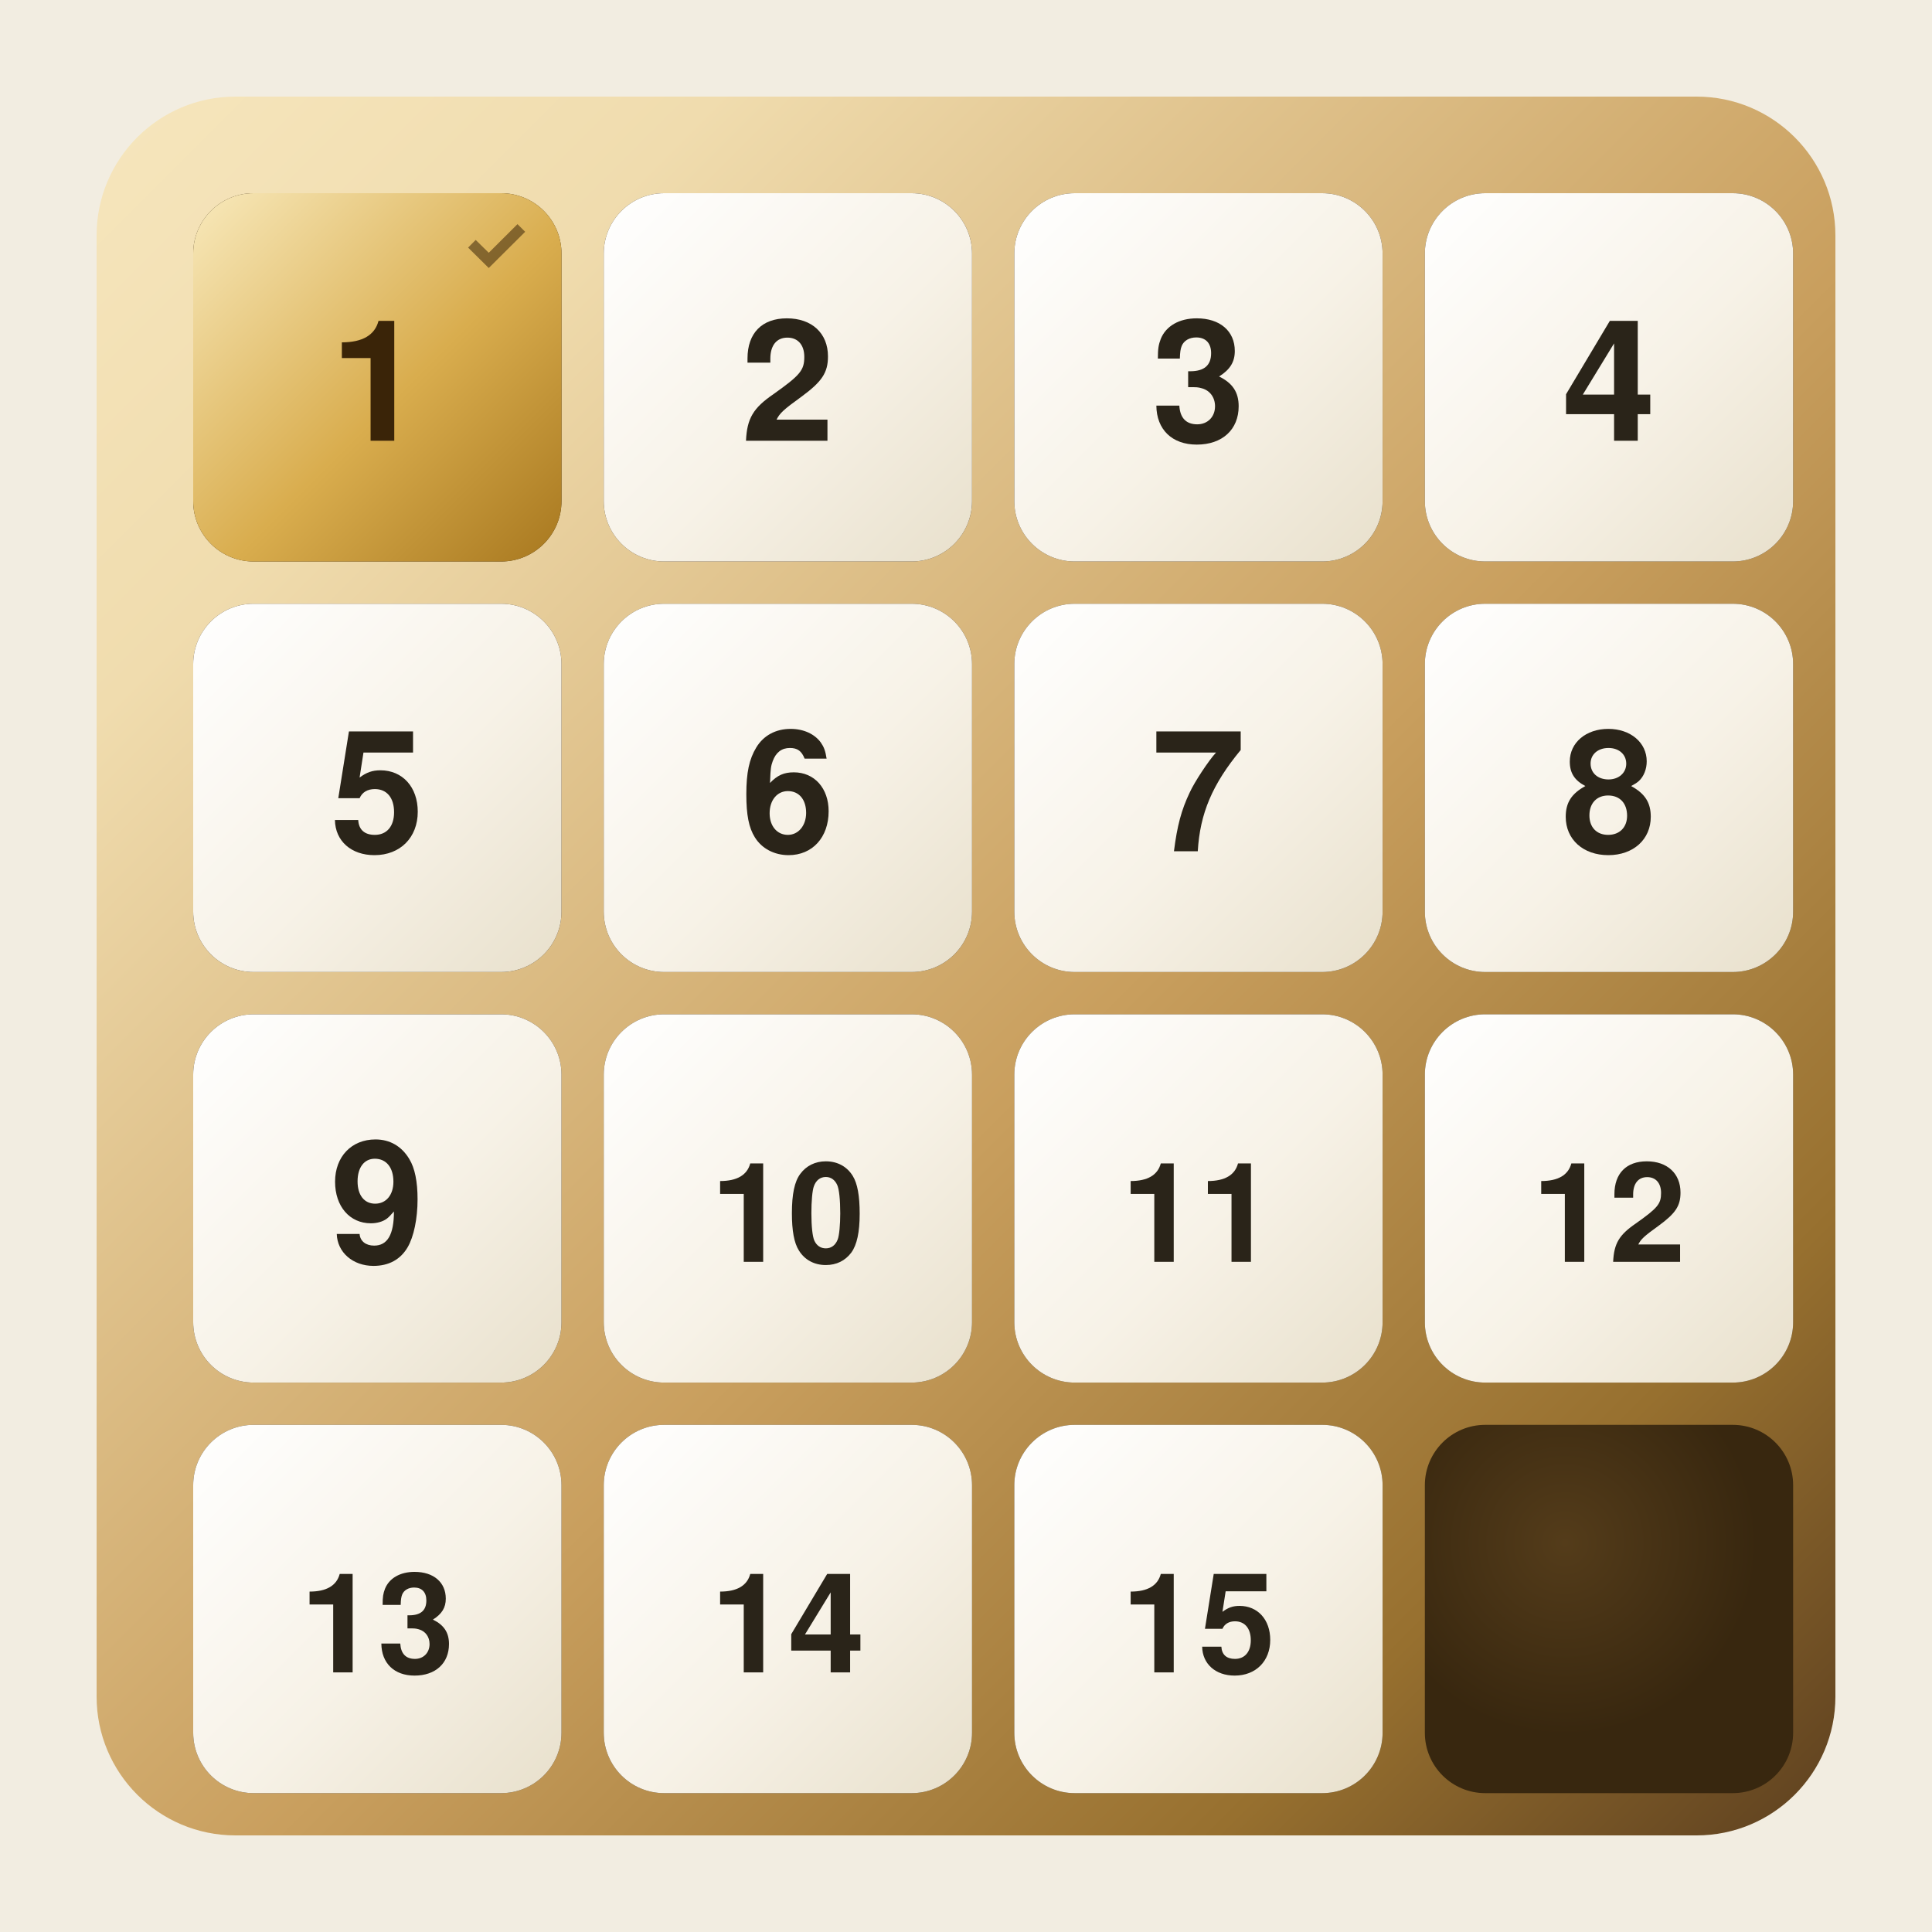
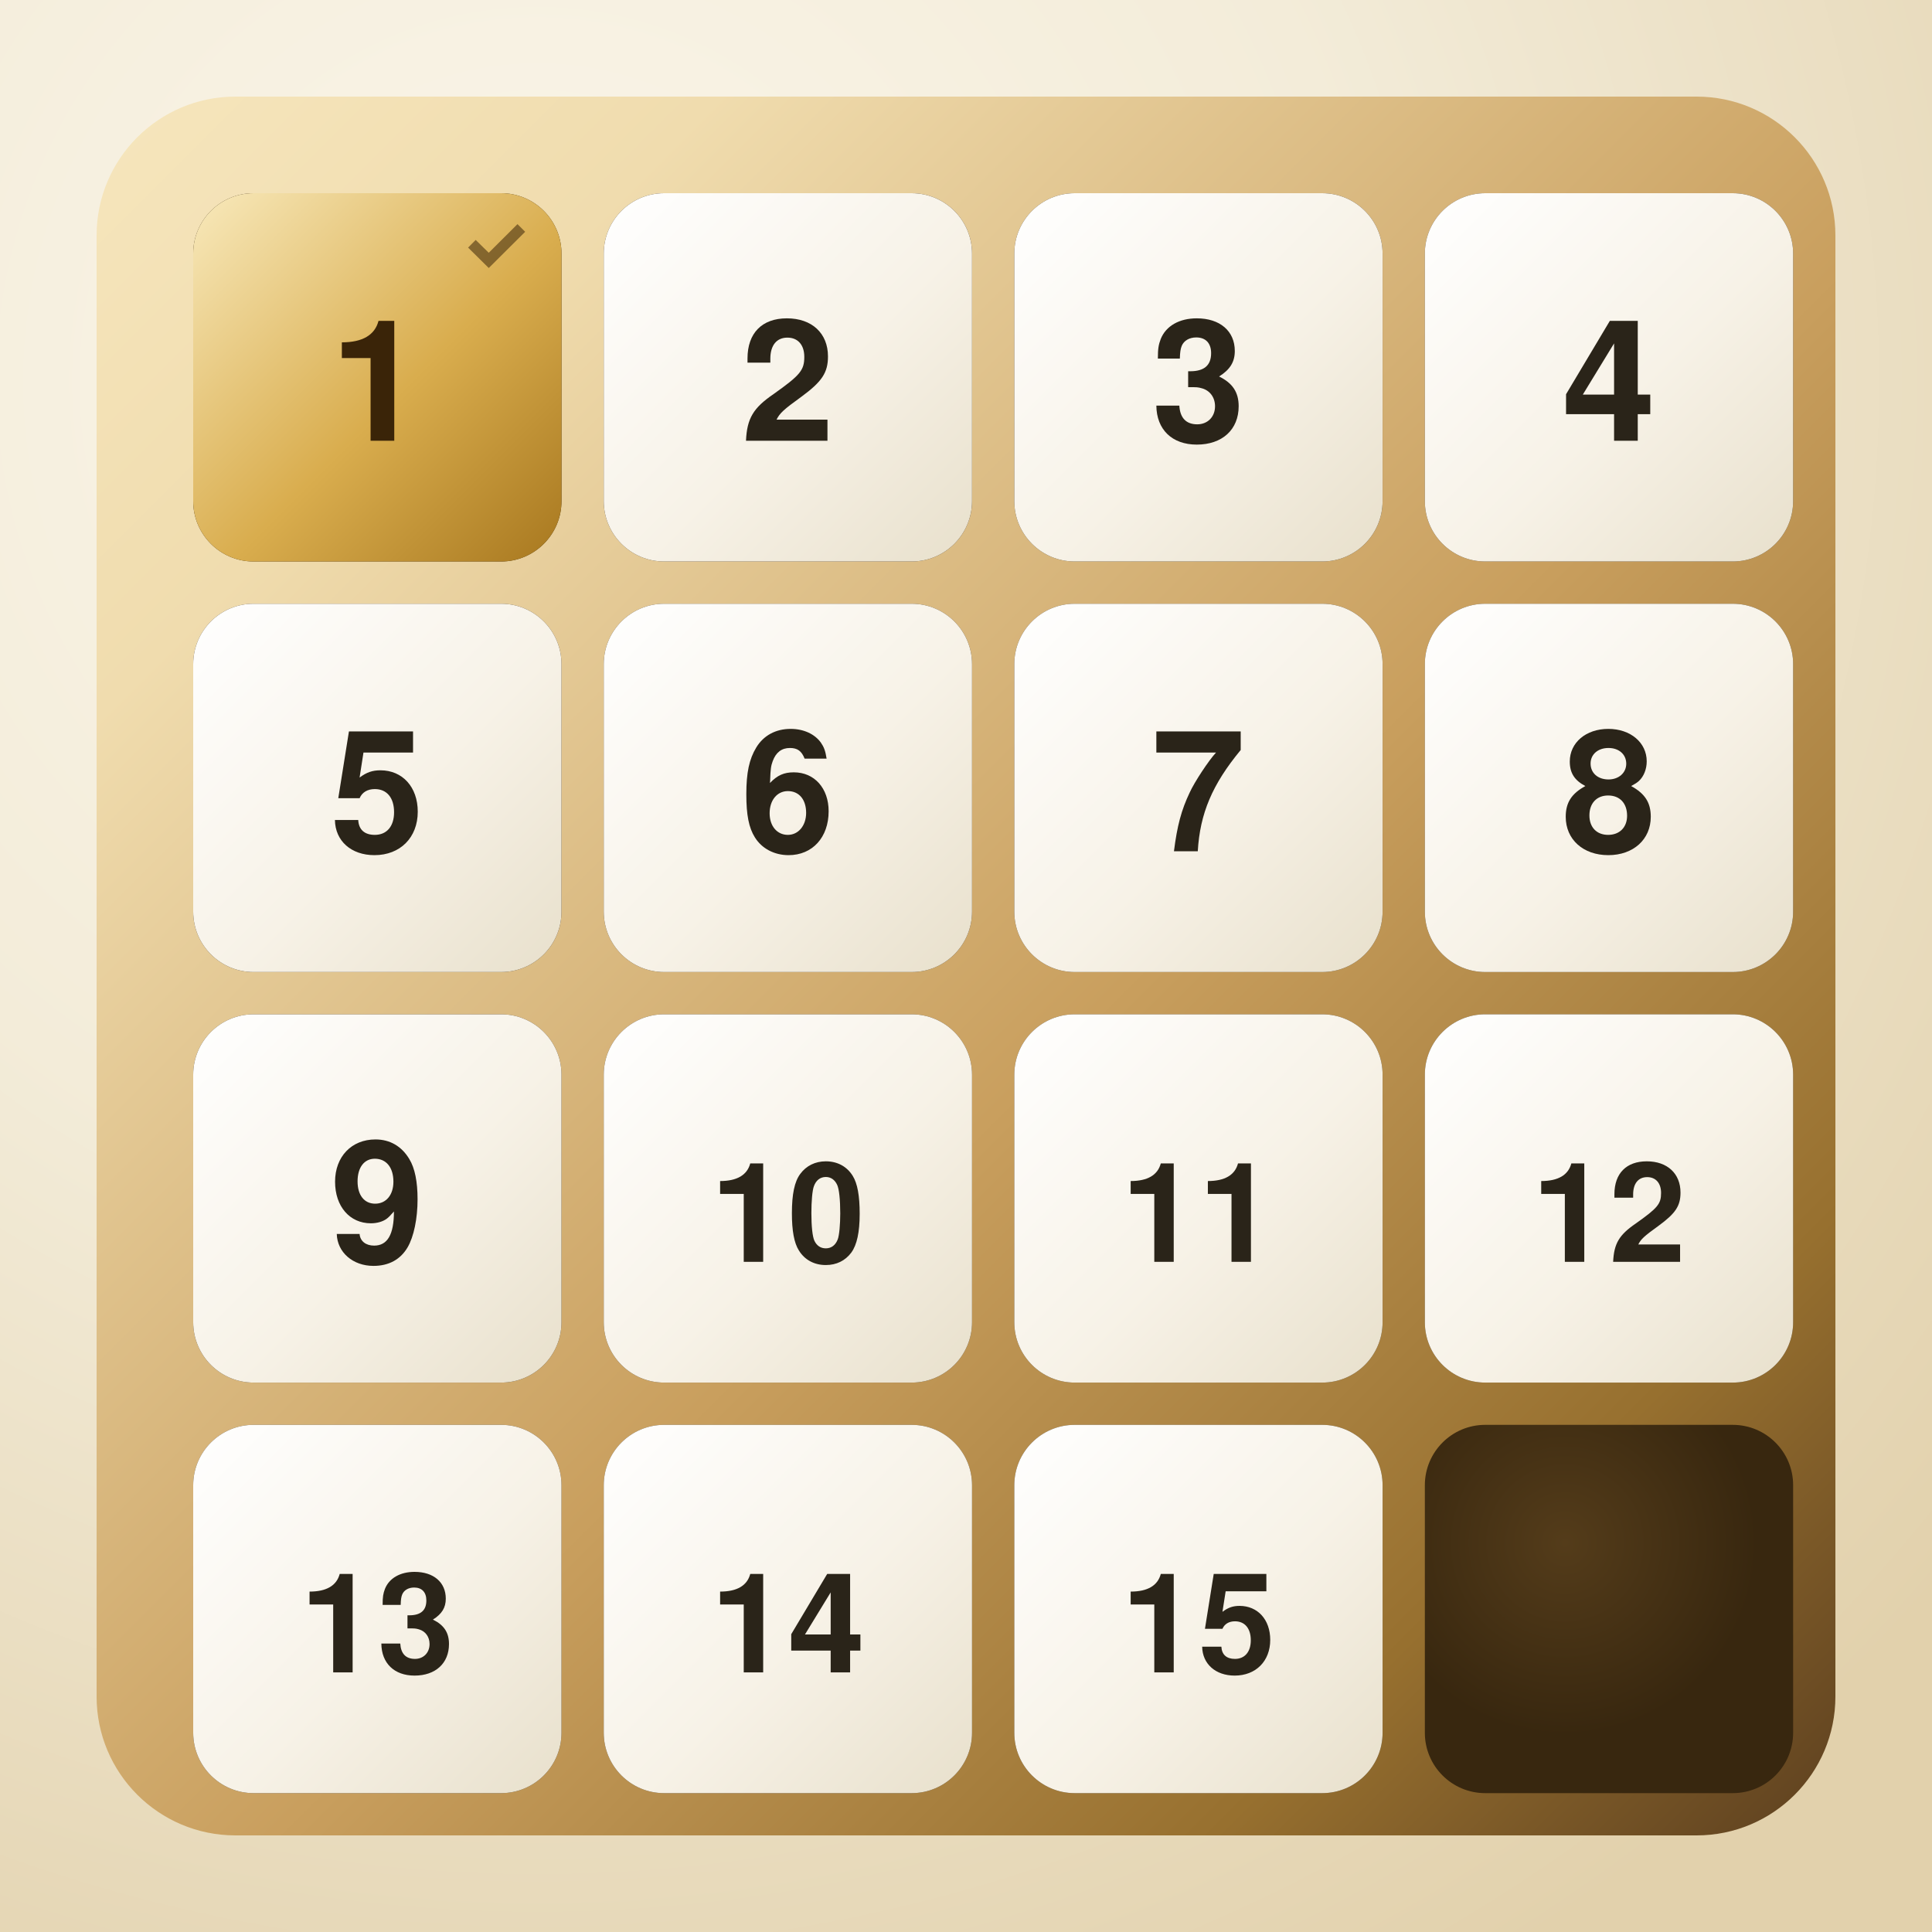
<svg xmlns="http://www.w3.org/2000/svg" viewBox="0 0 640 640">
  <defs>
+     <radialGradient id="bg" cx="28%" cy="20%" r="95%">
+       <stop offset="0%" stop-color="#fbf6ea" />
+       <stop offset="45%" stop-color="#f3ecd9" />
+       <stop offset="100%" stop-color="#e2d1ac" />
+     </radialGradient>
    <linearGradient id="tray" x1="0" y1="0" x2="1" y2="1">
      <stop offset="0%" stop-color="#f6e6bd" />
      <stop offset="18%" stop-color="#f0dcae" />
      <stop offset="55%" stop-color="#c99f5e" />
      <stop offset="82%" stop-color="#97702f" />
      <stop offset="100%" stop-color="#5c3f1f" />
    </linearGradient>
    <linearGradient id="tile" x1="0" y1="0" x2="1" y2="1">
      <stop offset="0%" stop-color="#ffffff" />
      <stop offset="55%" stop-color="#f7f2e7" />
      <stop offset="100%" stop-color="#e8e0cc" />
    </linearGradient>
    <linearGradient id="tileGold" x1="0" y1="0" x2="1" y2="1">
      <stop offset="0%" stop-color="#f8e9bb" />
      <stop offset="55%" stop-color="#d9ad4e" />
      <stop offset="100%" stop-color="#a8781f" />
    </linearGradient>
    <radialGradient id="slot" cx="38%" cy="32%" r="75%">
      <stop offset="0%" stop-color="#543c1a" />
      <stop offset="70%" stop-color="#38270f" />
    </radialGradient>
  </defs>
-   <rect width="640" height="640" fill="#f2ede1" />
+   <rect width="640" height="640" fill="url(#bg)" />
  <rect x="32" y="32" width="576" height="576" rx="46" fill="url(#tray)" />
  <g font-family="-apple-system,Helvetica,Arial,sans-serif" font-weight="700" fill="#2a2419" text-anchor="middle">
    <rect x="64" y="64" width="122" height="122" rx="20" fill="url(#slot)" />
    <rect x="64" y="64" width="122" height="122" rx="20" fill="url(#tileGold)" />
    <text x="125" y="146" font-size="56" fill="#3a2408">1</text>
    <text x="164" y="90" font-size="26" fill="#3a2408" opacity="0.55">✓</text>
    <rect x="200" y="64" width="122" height="122" rx="20" fill="url(#slot)" />
    <rect x="200" y="64" width="122" height="122" rx="20" fill="url(#tile)" />
    <text x="261" y="146" font-size="56">2</text>
    <rect x="336" y="64" width="122" height="122" rx="20" fill="url(#slot)" />
    <rect x="336" y="64" width="122" height="122" rx="20" fill="url(#tile)" />
    <text x="397" y="146" font-size="56">3</text>
    <rect x="472" y="64" width="122" height="122" rx="20" fill="url(#slot)" />
    <rect x="472" y="64" width="122" height="122" rx="20" fill="url(#tile)" />
    <text x="533" y="146" font-size="56">4</text>
    <rect x="64" y="200" width="122" height="122" rx="20" fill="url(#slot)" />
    <rect x="64" y="200" width="122" height="122" rx="20" fill="url(#tile)" />
    <text x="125" y="282" font-size="56">5</text>
    <rect x="200" y="200" width="122" height="122" rx="20" fill="url(#slot)" />
    <rect x="200" y="200" width="122" height="122" rx="20" fill="url(#tile)" />
    <text x="261" y="282" font-size="56">6</text>
    <rect x="336" y="200" width="122" height="122" rx="20" fill="url(#slot)" />
    <rect x="336" y="200" width="122" height="122" rx="20" fill="url(#tile)" />
    <text x="397" y="282" font-size="56">7</text>
    <rect x="472" y="200" width="122" height="122" rx="20" fill="url(#slot)" />
    <rect x="472" y="200" width="122" height="122" rx="20" fill="url(#tile)" />
    <text x="533" y="282" font-size="56">8</text>
    <rect x="64" y="336" width="122" height="122" rx="20" fill="url(#slot)" />
    <rect x="64" y="336" width="122" height="122" rx="20" fill="url(#tile)" />
    <text x="125" y="418" font-size="56">9</text>
    <rect x="200" y="336" width="122" height="122" rx="20" fill="url(#slot)" />
    <rect x="200" y="336" width="122" height="122" rx="20" fill="url(#tile)" />
    <text x="261" y="418" font-size="46">10</text>
    <rect x="336" y="336" width="122" height="122" rx="20" fill="url(#slot)" />
    <rect x="336" y="336" width="122" height="122" rx="20" fill="url(#tile)" />
    <text x="397" y="418" font-size="46">11</text>
    <rect x="472" y="336" width="122" height="122" rx="20" fill="url(#slot)" />
    <rect x="472" y="336" width="122" height="122" rx="20" fill="url(#tile)" />
    <text x="533" y="418" font-size="46">12</text>
    <rect x="64" y="472" width="122" height="122" rx="20" fill="url(#slot)" />
    <rect x="64" y="472" width="122" height="122" rx="20" fill="url(#tile)" />
    <text x="125" y="554" font-size="46">13</text>
    <rect x="200" y="472" width="122" height="122" rx="20" fill="url(#slot)" />
    <rect x="200" y="472" width="122" height="122" rx="20" fill="url(#tile)" />
    <text x="261" y="554" font-size="46">14</text>
    <rect x="336" y="472" width="122" height="122" rx="20" fill="url(#slot)" />
    <rect x="336" y="472" width="122" height="122" rx="20" fill="url(#tile)" />
    <text x="397" y="554" font-size="46">15</text>
    <rect x="472" y="472" width="122" height="122" rx="20" fill="url(#slot)" />
  </g>
</svg>
